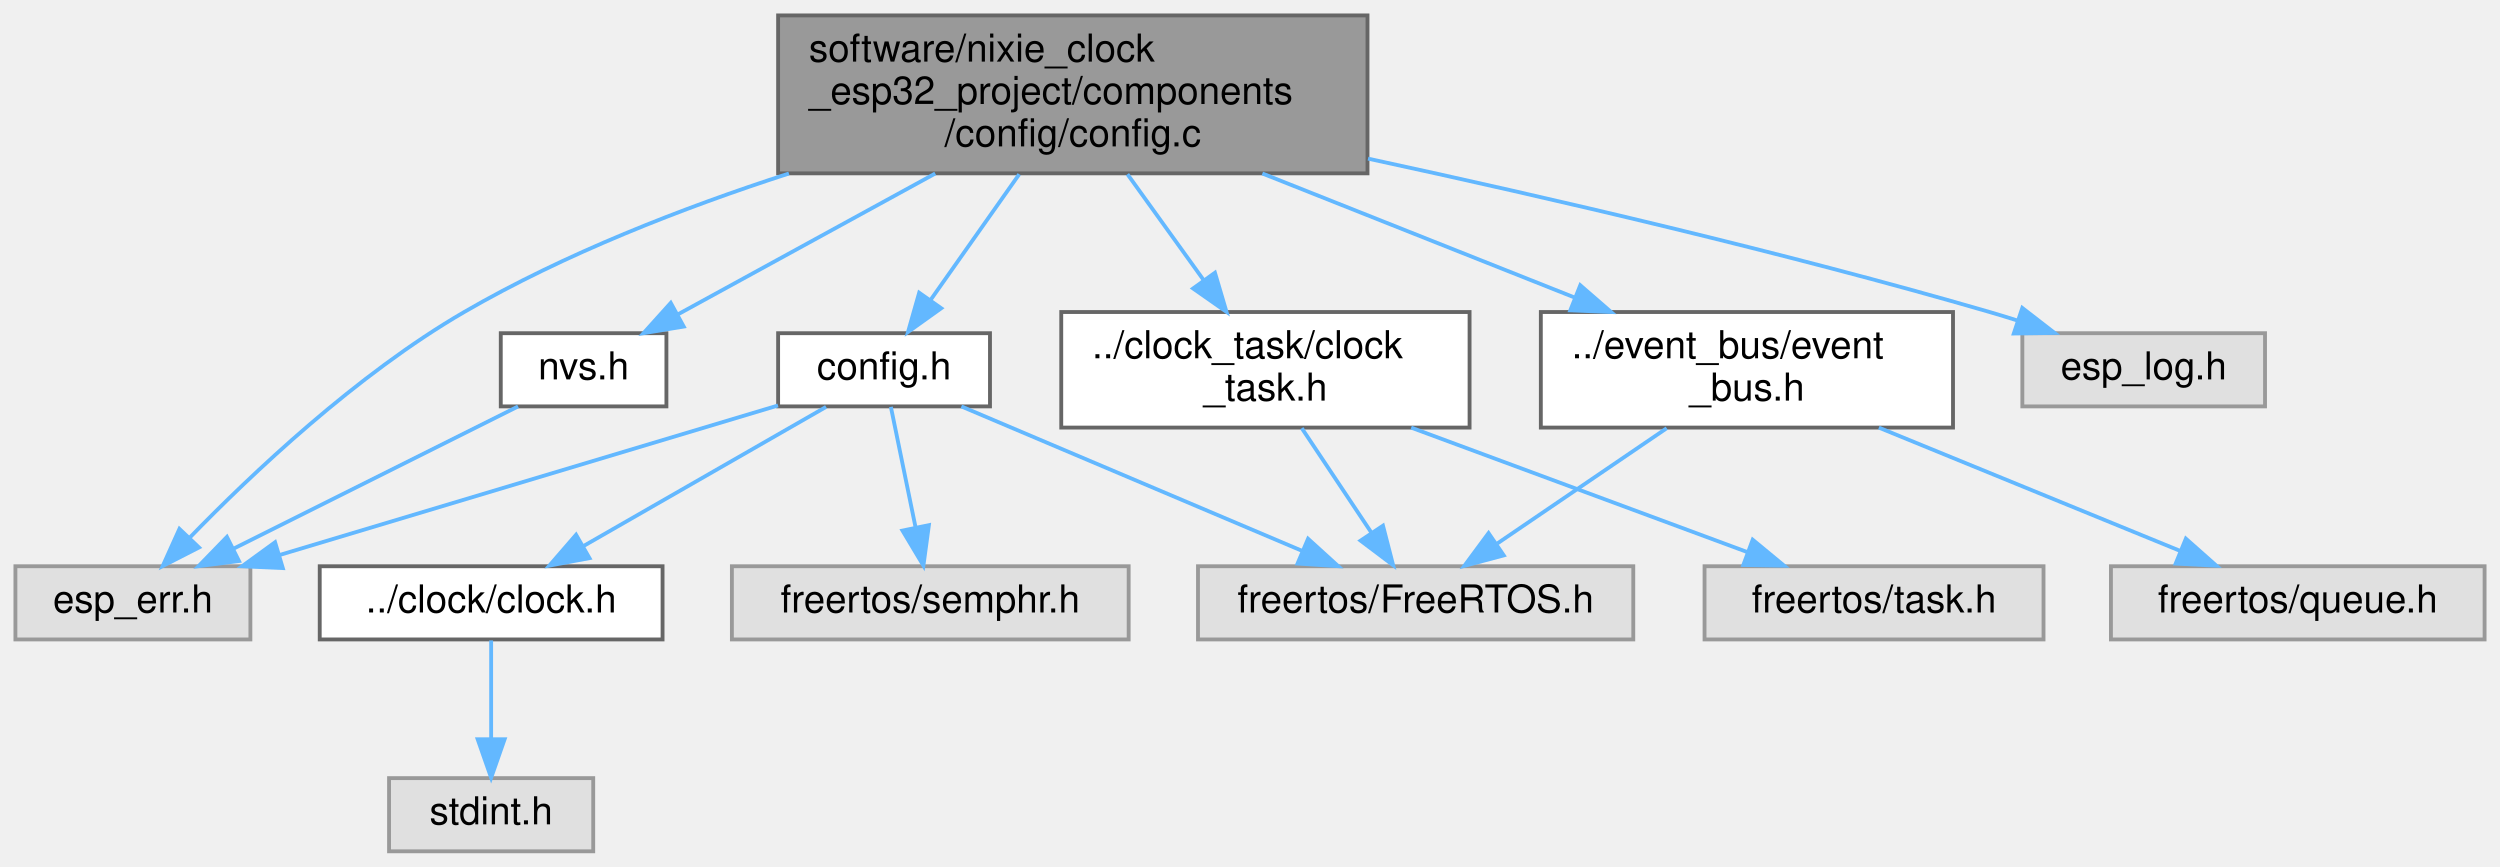
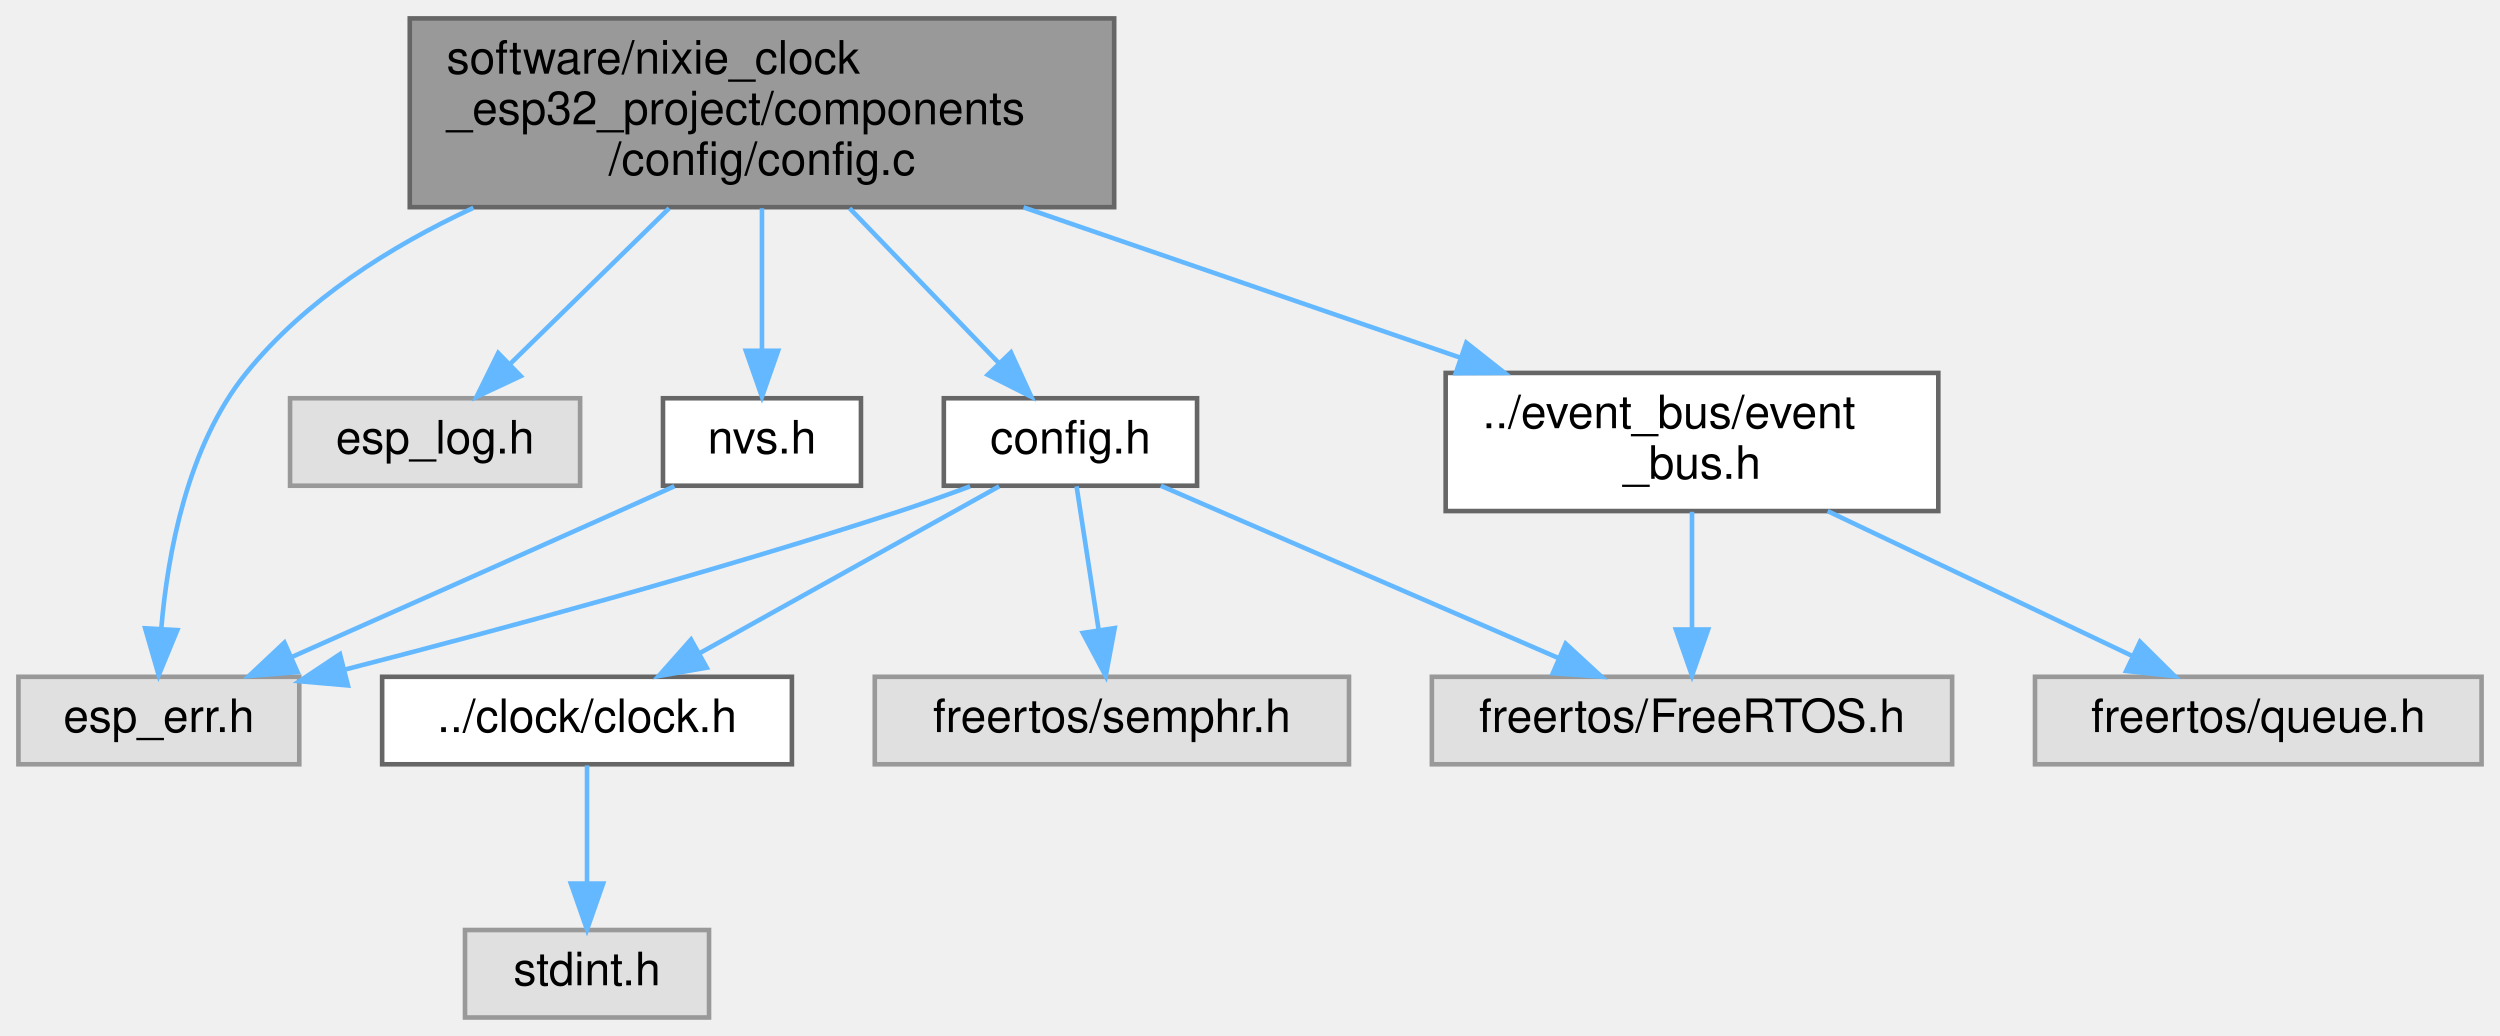
- <svg xmlns="http://www.w3.org/2000/svg" xmlns:xlink="http://www.w3.org/1999/xlink" width="649pt" height="225pt" viewBox="0.00 0.00 649.00 225.00">
+ <svg xmlns="http://www.w3.org/2000/svg" xmlns:xlink="http://www.w3.org/1999/xlink" width="543pt" height="225pt" viewBox="0.00 0.00 543.00 225.00">
  <g id="graph0" class="graph" transform="scale(1 1) rotate(0) translate(4 221)">
    <g id="Node000001" class="node">
      <g id="a_Node000001">
        <a xlink:title=" ">
-           <polygon fill="#999999" stroke="#666666" points="351,-217 198,-217 198,-176 351,-176 351,-217" />
-           <text text-anchor="start" x="206" y="-205" font-family="Helvetica,sans-Serif" font-size="10.00">software/nixie_clock</text>
-           <text text-anchor="start" x="206" y="-194" font-family="Helvetica,sans-Serif" font-size="10.00">_esp32_project/components</text>
-           <text text-anchor="middle" x="274.5" y="-183" font-family="Helvetica,sans-Serif" font-size="10.00">/config/config.c</text>
+           <polygon fill="#999999" stroke="#666666" points="238,-217 85,-217 85,-176 238,-176 238,-217" />
+           <text text-anchor="start" x="93" y="-205" font-family="Helvetica,sans-Serif" font-size="10.00">software/nixie_clock</text>
+           <text text-anchor="start" x="93" y="-194" font-family="Helvetica,sans-Serif" font-size="10.00">_esp32_project/components</text>
+           <text text-anchor="middle" x="161.5" y="-183" font-family="Helvetica,sans-Serif" font-size="10.00">/config/config.c</text>
        </a>
      </g>
    </g>
    <g id="Node000002" class="node">
      <g id="a_Node000002">
        <a xlink:title=" ">
          <polygon fill="#e0e0e0" stroke="#999999" points="61,-74 0,-74 0,-55 61,-55 61,-74" />
          <text text-anchor="middle" x="30.5" y="-62" font-family="Helvetica,sans-Serif" font-size="10.00">esp_err.h</text>
        </a>
      </g>
    </g>
    <g id="edge1_Node000001_Node000002" class="edge">
      <g id="a_edge1_Node000001_Node000002">
        <a xlink:title=" ">
-           <path fill="none" stroke="#63b8ff" d="M200.8,-175.96C173.33,-167.07 142.53,-155.1 116.5,-140 88.6,-123.81 61.31,-97.97 45.19,-81.37" />
-           <polygon fill="#63b8ff" stroke="#63b8ff" points="47.66,-78.88 38.23,-74.05 42.58,-83.7 47.66,-78.88" />
+           <path fill="none" stroke="#63b8ff" d="M98.83,-175.87C80.64,-167.43 62.26,-155.77 49.5,-140 36.68,-124.15 32.39,-100.69 31.02,-84.35" />
+           <polygon fill="#63b8ff" stroke="#63b8ff" points="34.51,-84.14 30.47,-74.35 27.53,-84.53 34.51,-84.14" />
        </a>
      </g>
    </g>
    <g id="Node000003" class="node">
      <g id="a_Node000003">
        <a xlink:title=" ">
-           <polygon fill="#e0e0e0" stroke="#999999" points="584,-134.5 521,-134.5 521,-115.5 584,-115.5 584,-134.5" />
-           <text text-anchor="middle" x="552.5" y="-122.5" font-family="Helvetica,sans-Serif" font-size="10.00">esp_log.h</text>
+           <polygon fill="#e0e0e0" stroke="#999999" points="122,-134.5 59,-134.5 59,-115.5 122,-115.5 122,-134.5" />
+           <text text-anchor="middle" x="90.5" y="-122.5" font-family="Helvetica,sans-Serif" font-size="10.00">esp_log.h</text>
        </a>
      </g>
    </g>
    <g id="edge2_Node000001_Node000003" class="edge">
      <g id="a_edge2_Node000001_Node000003">
        <a xlink:title=" ">
-           <path fill="none" stroke="#63b8ff" d="M351.14,-179.82C398.06,-169.68 459.13,-155.51 512.5,-140 514.91,-139.3 517.39,-138.54 519.88,-137.74" />
-           <polygon fill="#63b8ff" stroke="#63b8ff" points="520.99,-141.06 529.37,-134.57 518.78,-134.42 520.99,-141.06" />
+           <path fill="none" stroke="#63b8ff" d="M141.34,-175.77C130.37,-165.02 116.97,-151.91 106.68,-141.84" />
+           <polygon fill="#63b8ff" stroke="#63b8ff" points="109.1,-139.31 99.51,-134.82 104.21,-144.32 109.1,-139.31" />
        </a>
      </g>
    </g>
    <g id="Node000004" class="node">
      <g id="a_Node000004">
        <a xlink:href="config_8h.html" target="_top" xlink:title=" ">
-           <polygon fill="white" stroke="#666666" points="253,-134.5 198,-134.5 198,-115.5 253,-115.5 253,-134.5" />
-           <text text-anchor="middle" x="225.5" y="-122.5" font-family="Helvetica,sans-Serif" font-size="10.00">config.h</text>
+           <polygon fill="white" stroke="#666666" points="256,-134.5 201,-134.5 201,-115.5 256,-115.5 256,-134.5" />
+           <text text-anchor="middle" x="228.5" y="-122.5" font-family="Helvetica,sans-Serif" font-size="10.00">config.h</text>
        </a>
      </g>
    </g>
    <g id="edge3_Node000001_Node000004" class="edge">
      <g id="a_edge3_Node000001_Node000004">
        <a xlink:title=" ">
-           <path fill="none" stroke="#63b8ff" d="M260.59,-175.77C253.31,-165.45 244.49,-152.93 237.51,-143.04" />
-           <polygon fill="#63b8ff" stroke="#63b8ff" points="240.34,-140.98 231.72,-134.82 234.62,-145.01 240.34,-140.98" />
+           <path fill="none" stroke="#63b8ff" d="M180.52,-175.77C190.78,-165.13 203.28,-152.16 212.95,-142.13" />
+           <polygon fill="#63b8ff" stroke="#63b8ff" points="215.58,-144.45 220,-134.82 210.54,-139.59 215.58,-144.45" />
        </a>
      </g>
    </g>
    <g id="Node000009" class="node">
      <g id="a_Node000009">
        <a xlink:href="nvs_8h.html" target="_top" xlink:title=" ">
-           <polygon fill="white" stroke="#666666" points="169,-134.5 126,-134.5 126,-115.5 169,-115.5 169,-134.5" />
-           <text text-anchor="middle" x="147.5" y="-122.5" font-family="Helvetica,sans-Serif" font-size="10.00">nvs.h</text>
+           <polygon fill="white" stroke="#666666" points="183,-134.5 140,-134.5 140,-115.5 183,-115.5 183,-134.5" />
+           <text text-anchor="middle" x="161.5" y="-122.5" font-family="Helvetica,sans-Serif" font-size="10.00">nvs.h</text>
        </a>
      </g>
    </g>
    <g id="edge9_Node000001_Node000009" class="edge">
      <g id="a_edge9_Node000001_Node000009">
        <a xlink:title=" ">
-           <path fill="none" stroke="#63b8ff" d="M238.79,-175.96C217.45,-164.28 190.89,-149.75 171.94,-139.37" />
-           <polygon fill="#63b8ff" stroke="#63b8ff" points="173.49,-136.23 163.04,-134.5 170.13,-142.37 173.49,-136.23" />
+           <path fill="none" stroke="#63b8ff" d="M161.5,-175.77C161.5,-166.08 161.5,-154.46 161.5,-144.88" />
+           <polygon fill="#63b8ff" stroke="#63b8ff" points="165,-144.82 161.5,-134.82 158,-144.82 165,-144.82" />
        </a>
      </g>
    </g>
    <g id="Node000010" class="node">
      <g id="a_Node000010">
-         <a xlink:href="clock__task_8h.html" target="_top" xlink:title=" ">
-           <polygon fill="white" stroke="#666666" points="377.5,-140 271.5,-140 271.5,-110 377.5,-110 377.5,-140" />
-           <text text-anchor="start" x="279.5" y="-128" font-family="Helvetica,sans-Serif" font-size="10.00">../clock_task/clock</text>
-           <text text-anchor="middle" x="324.5" y="-117" font-family="Helvetica,sans-Serif" font-size="10.00">_task.h</text>
+         <a xlink:href="event__bus_8h.html" target="_top" xlink:title=" ">
+           <polygon fill="white" stroke="#666666" points="417,-140 310,-140 310,-110 417,-110 417,-140" />
+           <text text-anchor="start" x="318" y="-128" font-family="Helvetica,sans-Serif" font-size="10.00">../event_bus/event</text>
+           <text text-anchor="middle" x="363.5" y="-117" font-family="Helvetica,sans-Serif" font-size="10.00">_bus.h</text>
        </a>
      </g>
    </g>
    <g id="edge11_Node000001_Node000010" class="edge">
      <g id="a_edge11_Node000001_Node000010">
        <a xlink:title=" ">
-           <path fill="none" stroke="#63b8ff" d="M288.69,-175.77C294.84,-167.22 302.07,-157.17 308.42,-148.35" />
-           <polygon fill="#63b8ff" stroke="#63b8ff" points="311.4,-150.2 314.4,-140.04 305.72,-146.11 311.4,-150.2" />
-         </a>
-       </g>
-     </g>
-     <g id="Node000012" class="node">
-       <g id="a_Node000012">
-         <a xlink:href="event__bus_8h.html" target="_top" xlink:title=" ">
-           <polygon fill="white" stroke="#666666" points="503,-140 396,-140 396,-110 503,-110 503,-140" />
-           <text text-anchor="start" x="404" y="-128" font-family="Helvetica,sans-Serif" font-size="10.00">../event_bus/event</text>
-           <text text-anchor="middle" x="449.5" y="-117" font-family="Helvetica,sans-Serif" font-size="10.00">_bus.h</text>
-         </a>
-       </g>
-     </g>
-     <g id="edge14_Node000001_Node000012" class="edge">
-       <g id="a_edge14_Node000001_Node000012">
-         <a xlink:title=" ">
-           <path fill="none" stroke="#63b8ff" d="M323.71,-175.96C349.15,-165.85 379.96,-153.62 404.72,-143.78" />
-           <polygon fill="#63b8ff" stroke="#63b8ff" points="406.24,-146.95 414.24,-140 403.65,-140.44 406.24,-146.95" />
+           <path fill="none" stroke="#63b8ff" d="M218.31,-175.96C248.19,-165.68 284.49,-153.18 313.33,-143.26" />
+           <polygon fill="#63b8ff" stroke="#63b8ff" points="314.48,-146.57 322.8,-140 312.2,-139.95 314.48,-146.57" />
        </a>
      </g>
    </g>
    <g id="edge4_Node000004_Node000002" class="edge">
      <g id="a_edge4_Node000004_Node000002">
        <a xlink:title=" ">
-           <path fill="none" stroke="#63b8ff" d="M197.97,-115.74C164.15,-105.59 106.57,-88.32 68.53,-76.91" />
-           <polygon fill="#63b8ff" stroke="#63b8ff" points="69.42,-73.52 58.83,-74 67.41,-80.23 69.42,-73.52" />
+           <path fill="none" stroke="#63b8ff" d="M206.71,-115.37C201.74,-113.51 196.46,-111.62 191.5,-110 150.95,-96.76 103.85,-84.04 71.11,-75.62" />
+           <polygon fill="#63b8ff" stroke="#63b8ff" points="71.57,-72.12 61.02,-73.04 69.84,-78.91 71.57,-72.12" />
        </a>
      </g>
    </g>
    <g id="Node000005" class="node">
      <g id="a_Node000005">
        <a xlink:href="clock_8h.html" target="_top" xlink:title=" ">
          <polygon fill="white" stroke="#666666" points="168,-74 79,-74 79,-55 168,-55 168,-74" />
          <text text-anchor="middle" x="123.5" y="-62" font-family="Helvetica,sans-Serif" font-size="10.00">../clock/clock.h</text>
        </a>
      </g>
    </g>
    <g id="edge5_Node000004_Node000005" class="edge">
      <g id="a_edge5_Node000004_Node000005">
        <a xlink:title=" ">
-           <path fill="none" stroke="#63b8ff" d="M210.45,-115.37C193.88,-105.86 167,-90.45 147.51,-79.27" />
-           <polygon fill="#63b8ff" stroke="#63b8ff" points="149.03,-76.11 138.61,-74.17 145.55,-82.18 149.03,-76.11" />
+           <path fill="none" stroke="#63b8ff" d="M213.01,-115.37C195.87,-105.82 168.03,-90.31 147.94,-79.12" />
+           <polygon fill="#63b8ff" stroke="#63b8ff" points="149.5,-75.98 139.06,-74.17 146.09,-82.09 149.5,-75.98" />
        </a>
      </g>
    </g>
    <g id="Node000007" class="node">
      <g id="a_Node000007">
        <a xlink:title=" ">
          <polygon fill="#e0e0e0" stroke="#999999" points="420,-74 307,-74 307,-55 420,-55 420,-74" />
          <text text-anchor="middle" x="363.5" y="-62" font-family="Helvetica,sans-Serif" font-size="10.00">freertos/FreeRTOS.h</text>
        </a>
      </g>
    </g>
    <g id="edge7_Node000004_Node000007" class="edge">
      <g id="a_edge7_Node000004_Node000007">
        <a xlink:title=" ">
-           <path fill="none" stroke="#63b8ff" d="M245.57,-115.49C268.87,-105.62 307.51,-89.23 334.18,-77.93" />
-           <polygon fill="#63b8ff" stroke="#63b8ff" points="335.57,-81.14 343.41,-74.02 332.84,-74.7 335.57,-81.14" />
+           <path fill="none" stroke="#63b8ff" d="M248.13,-115.49C270.83,-105.66 308.4,-89.38 334.47,-78.08" />
+           <polygon fill="#63b8ff" stroke="#63b8ff" points="336.06,-81.2 343.85,-74.02 333.28,-74.78 336.06,-81.2" />
        </a>
      </g>
    </g>
    <g id="Node000008" class="node">
      <g id="a_Node000008">
        <a xlink:title=" ">
          <polygon fill="#e0e0e0" stroke="#999999" points="289,-74 186,-74 186,-55 289,-55 289,-74" />
          <text text-anchor="middle" x="237.5" y="-62" font-family="Helvetica,sans-Serif" font-size="10.00">freertos/semphr.h</text>
        </a>
      </g>
    </g>
    <g id="edge8_Node000004_Node000008" class="edge">
      <g id="a_edge8_Node000004_Node000008">
        <a xlink:title=" ">
-           <path fill="none" stroke="#63b8ff" d="M227.27,-115.37C228.95,-107.16 231.54,-94.54 233.69,-84.05" />
-           <polygon fill="#63b8ff" stroke="#63b8ff" points="237.14,-84.67 235.72,-74.17 230.28,-83.26 237.14,-84.67" />
+           <path fill="none" stroke="#63b8ff" d="M229.83,-115.37C231.09,-107.16 233.03,-94.54 234.65,-84.05" />
+           <polygon fill="#63b8ff" stroke="#63b8ff" points="238.11,-84.58 236.17,-74.17 231.19,-83.52 238.11,-84.58" />
        </a>
      </g>
    </g>
    <g id="Node000006" class="node">
      <g id="a_Node000006">
        <a xlink:title=" ">
          <polygon fill="#e0e0e0" stroke="#999999" points="150,-19 97,-19 97,0 150,0 150,-19" />
          <text text-anchor="middle" x="123.5" y="-7" font-family="Helvetica,sans-Serif" font-size="10.00">stdint.h</text>
        </a>
      </g>
    </g>
    <g id="edge6_Node000005_Node000006" class="edge">
      <g id="a_edge6_Node000005_Node000006">
        <a xlink:title=" ">
          <path fill="none" stroke="#63b8ff" d="M123.5,-54.75C123.5,-47.8 123.5,-37.85 123.5,-29.13" />
          <polygon fill="#63b8ff" stroke="#63b8ff" points="127,-29.09 123.5,-19.09 120,-29.09 127,-29.09" />
        </a>
      </g>
    </g>
    <g id="edge10_Node000009_Node000002" class="edge">
      <g id="a_edge10_Node000009_Node000002">
        <a xlink:title=" ">
-           <path fill="none" stroke="#63b8ff" d="M130.49,-115.49C111.08,-105.79 79.11,-89.81 56.56,-78.53" />
-           <polygon fill="#63b8ff" stroke="#63b8ff" points="58.04,-75.36 47.53,-74.02 54.91,-81.62 58.04,-75.36" />
+           <path fill="none" stroke="#63b8ff" d="M142.49,-115.39C138.53,-113.61 134.38,-111.74 130.5,-110 106.51,-99.24 79.24,-87.12 59.24,-78.24" />
+           <polygon fill="#63b8ff" stroke="#63b8ff" points="60.62,-75.02 50.06,-74.17 57.78,-81.42 60.62,-75.02" />
        </a>
      </g>
    </g>
    <g id="edge12_Node000010_Node000007" class="edge">
      <g id="a_edge12_Node000010_Node000007">
        <a xlink:title=" ">
-           <path fill="none" stroke="#63b8ff" d="M333.94,-109.84C339.37,-101.69 346.23,-91.4 351.98,-82.78" />
-           <polygon fill="#63b8ff" stroke="#63b8ff" points="355.02,-84.53 357.66,-74.27 349.2,-80.65 355.02,-84.53" />
+           <path fill="none" stroke="#63b8ff" d="M363.5,-109.84C363.5,-102.21 363.5,-92.7 363.5,-84.45" />
+           <polygon fill="#63b8ff" stroke="#63b8ff" points="367,-84.27 363.5,-74.27 360,-84.27 367,-84.27" />
        </a>
      </g>
    </g>
    <g id="Node000011" class="node">
      <g id="a_Node000011">
        <a xlink:title=" ">
-           <polygon fill="#e0e0e0" stroke="#999999" points="526.5,-74 438.5,-74 438.5,-55 526.5,-55 526.5,-74" />
-           <text text-anchor="middle" x="482.5" y="-62" font-family="Helvetica,sans-Serif" font-size="10.00">freertos/task.h</text>
+           <polygon fill="#e0e0e0" stroke="#999999" points="535,-74 438,-74 438,-55 535,-55 535,-74" />
+           <text text-anchor="middle" x="486.5" y="-62" font-family="Helvetica,sans-Serif" font-size="10.00">freertos/queue.h</text>
        </a>
      </g>
    </g>
    <g id="edge13_Node000010_Node000011" class="edge">
      <g id="a_edge13_Node000010_Node000011">
        <a xlink:title=" ">
-           <path fill="none" stroke="#63b8ff" d="M362.34,-109.99C388.94,-100.14 424.17,-87.1 449.6,-77.68" />
-           <polygon fill="#63b8ff" stroke="#63b8ff" points="451,-80.89 459.17,-74.14 448.57,-74.33 451,-80.89" />
-         </a>
-       </g>
-     </g>
-     <g id="edge15_Node000012_Node000007" class="edge">
-       <g id="a_edge15_Node000012_Node000007">
-         <a xlink:title=" ">
-           <path fill="none" stroke="#63b8ff" d="M428.68,-109.84C415.35,-100.77 398.11,-89.04 384.71,-79.92" />
-           <polygon fill="#63b8ff" stroke="#63b8ff" points="386.37,-76.83 376.13,-74.09 382.43,-82.61 386.37,-76.83" />
-         </a>
-       </g>
-     </g>
-     <g id="Node000013" class="node">
-       <g id="a_Node000013">
-         <a xlink:title=" ">
-           <polygon fill="#e0e0e0" stroke="#999999" points="641,-74 544,-74 544,-55 641,-55 641,-74" />
-           <text text-anchor="middle" x="592.5" y="-62" font-family="Helvetica,sans-Serif" font-size="10.00">freertos/queue.h</text>
-         </a>
-       </g>
-     </g>
-     <g id="edge16_Node000012_Node000013" class="edge">
-       <g id="a_edge16_Node000012_Node000013">
-         <a xlink:title=" ">
-           <path fill="none" stroke="#63b8ff" d="M483.75,-109.99C507.61,-100.23 539.15,-87.33 562.11,-77.93" />
-           <polygon fill="#63b8ff" stroke="#63b8ff" points="563.45,-81.17 571.38,-74.14 560.8,-74.69 563.45,-81.17" />
+           <path fill="none" stroke="#63b8ff" d="M392.96,-109.99C413.12,-100.4 439.64,-87.79 459.3,-78.44" />
+           <polygon fill="#63b8ff" stroke="#63b8ff" points="460.81,-81.6 468.34,-74.14 457.8,-75.27 460.81,-81.6" />
        </a>
      </g>
    </g>
  </g>
</svg>
